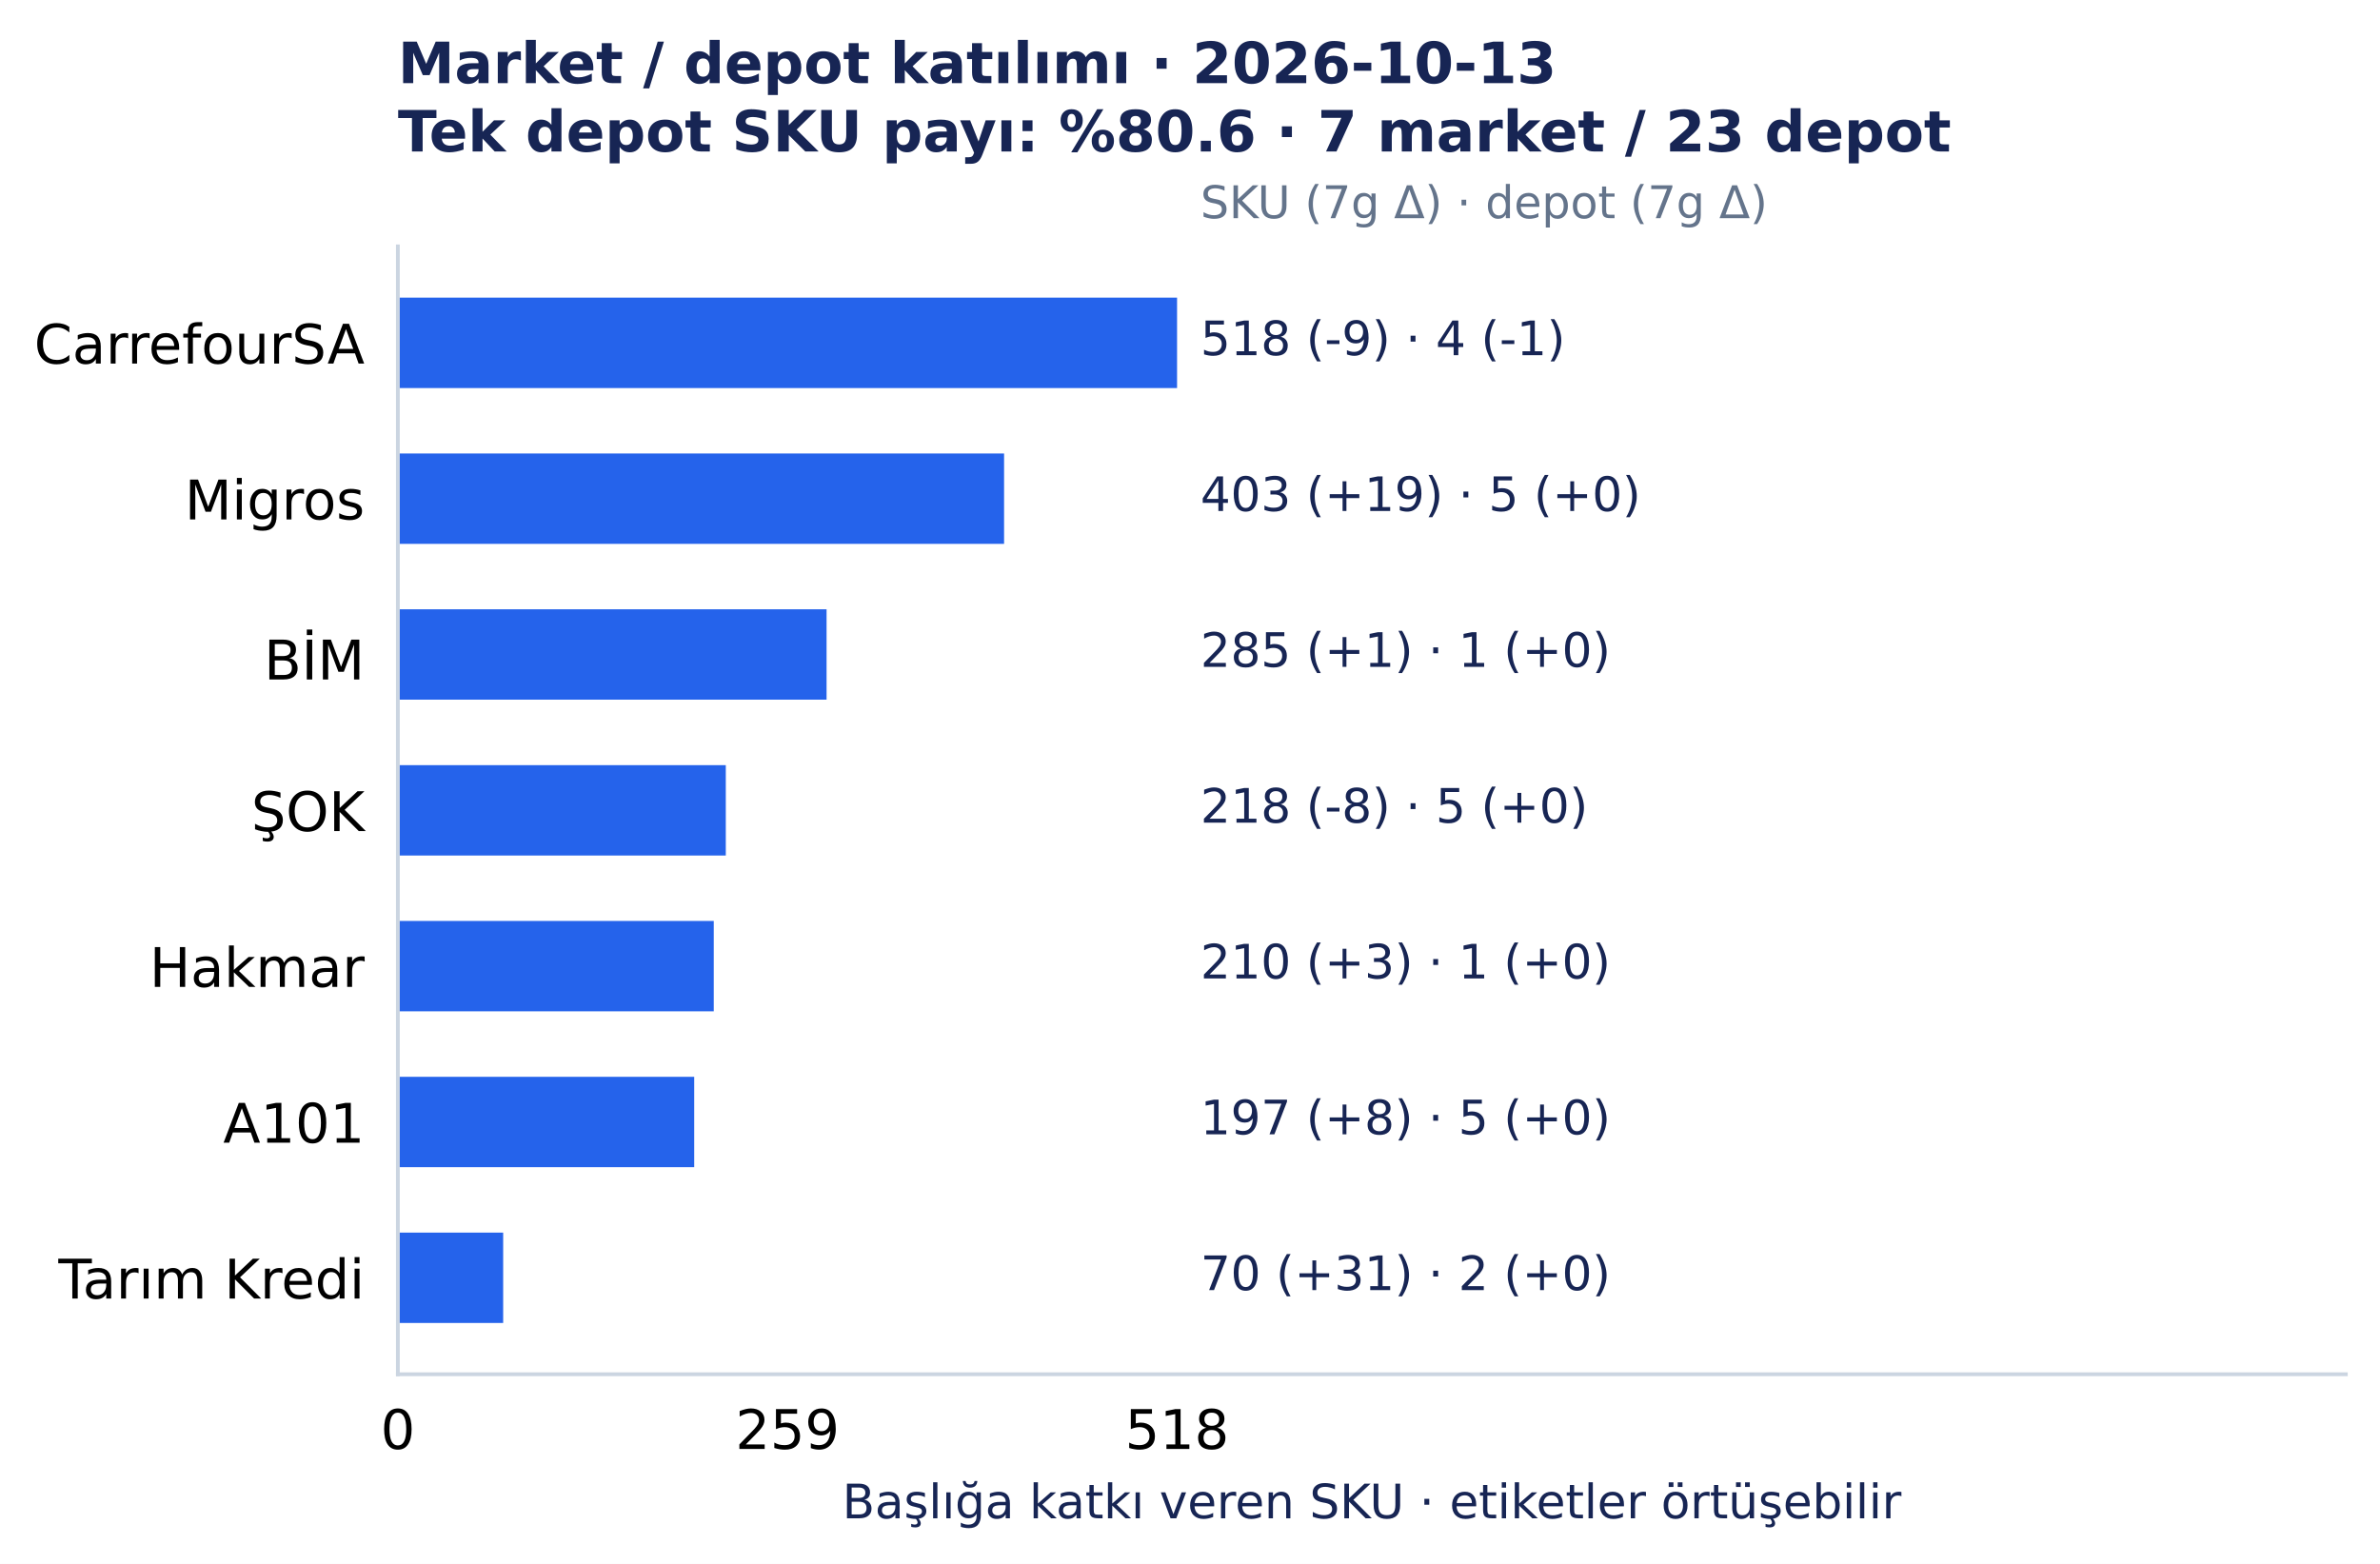
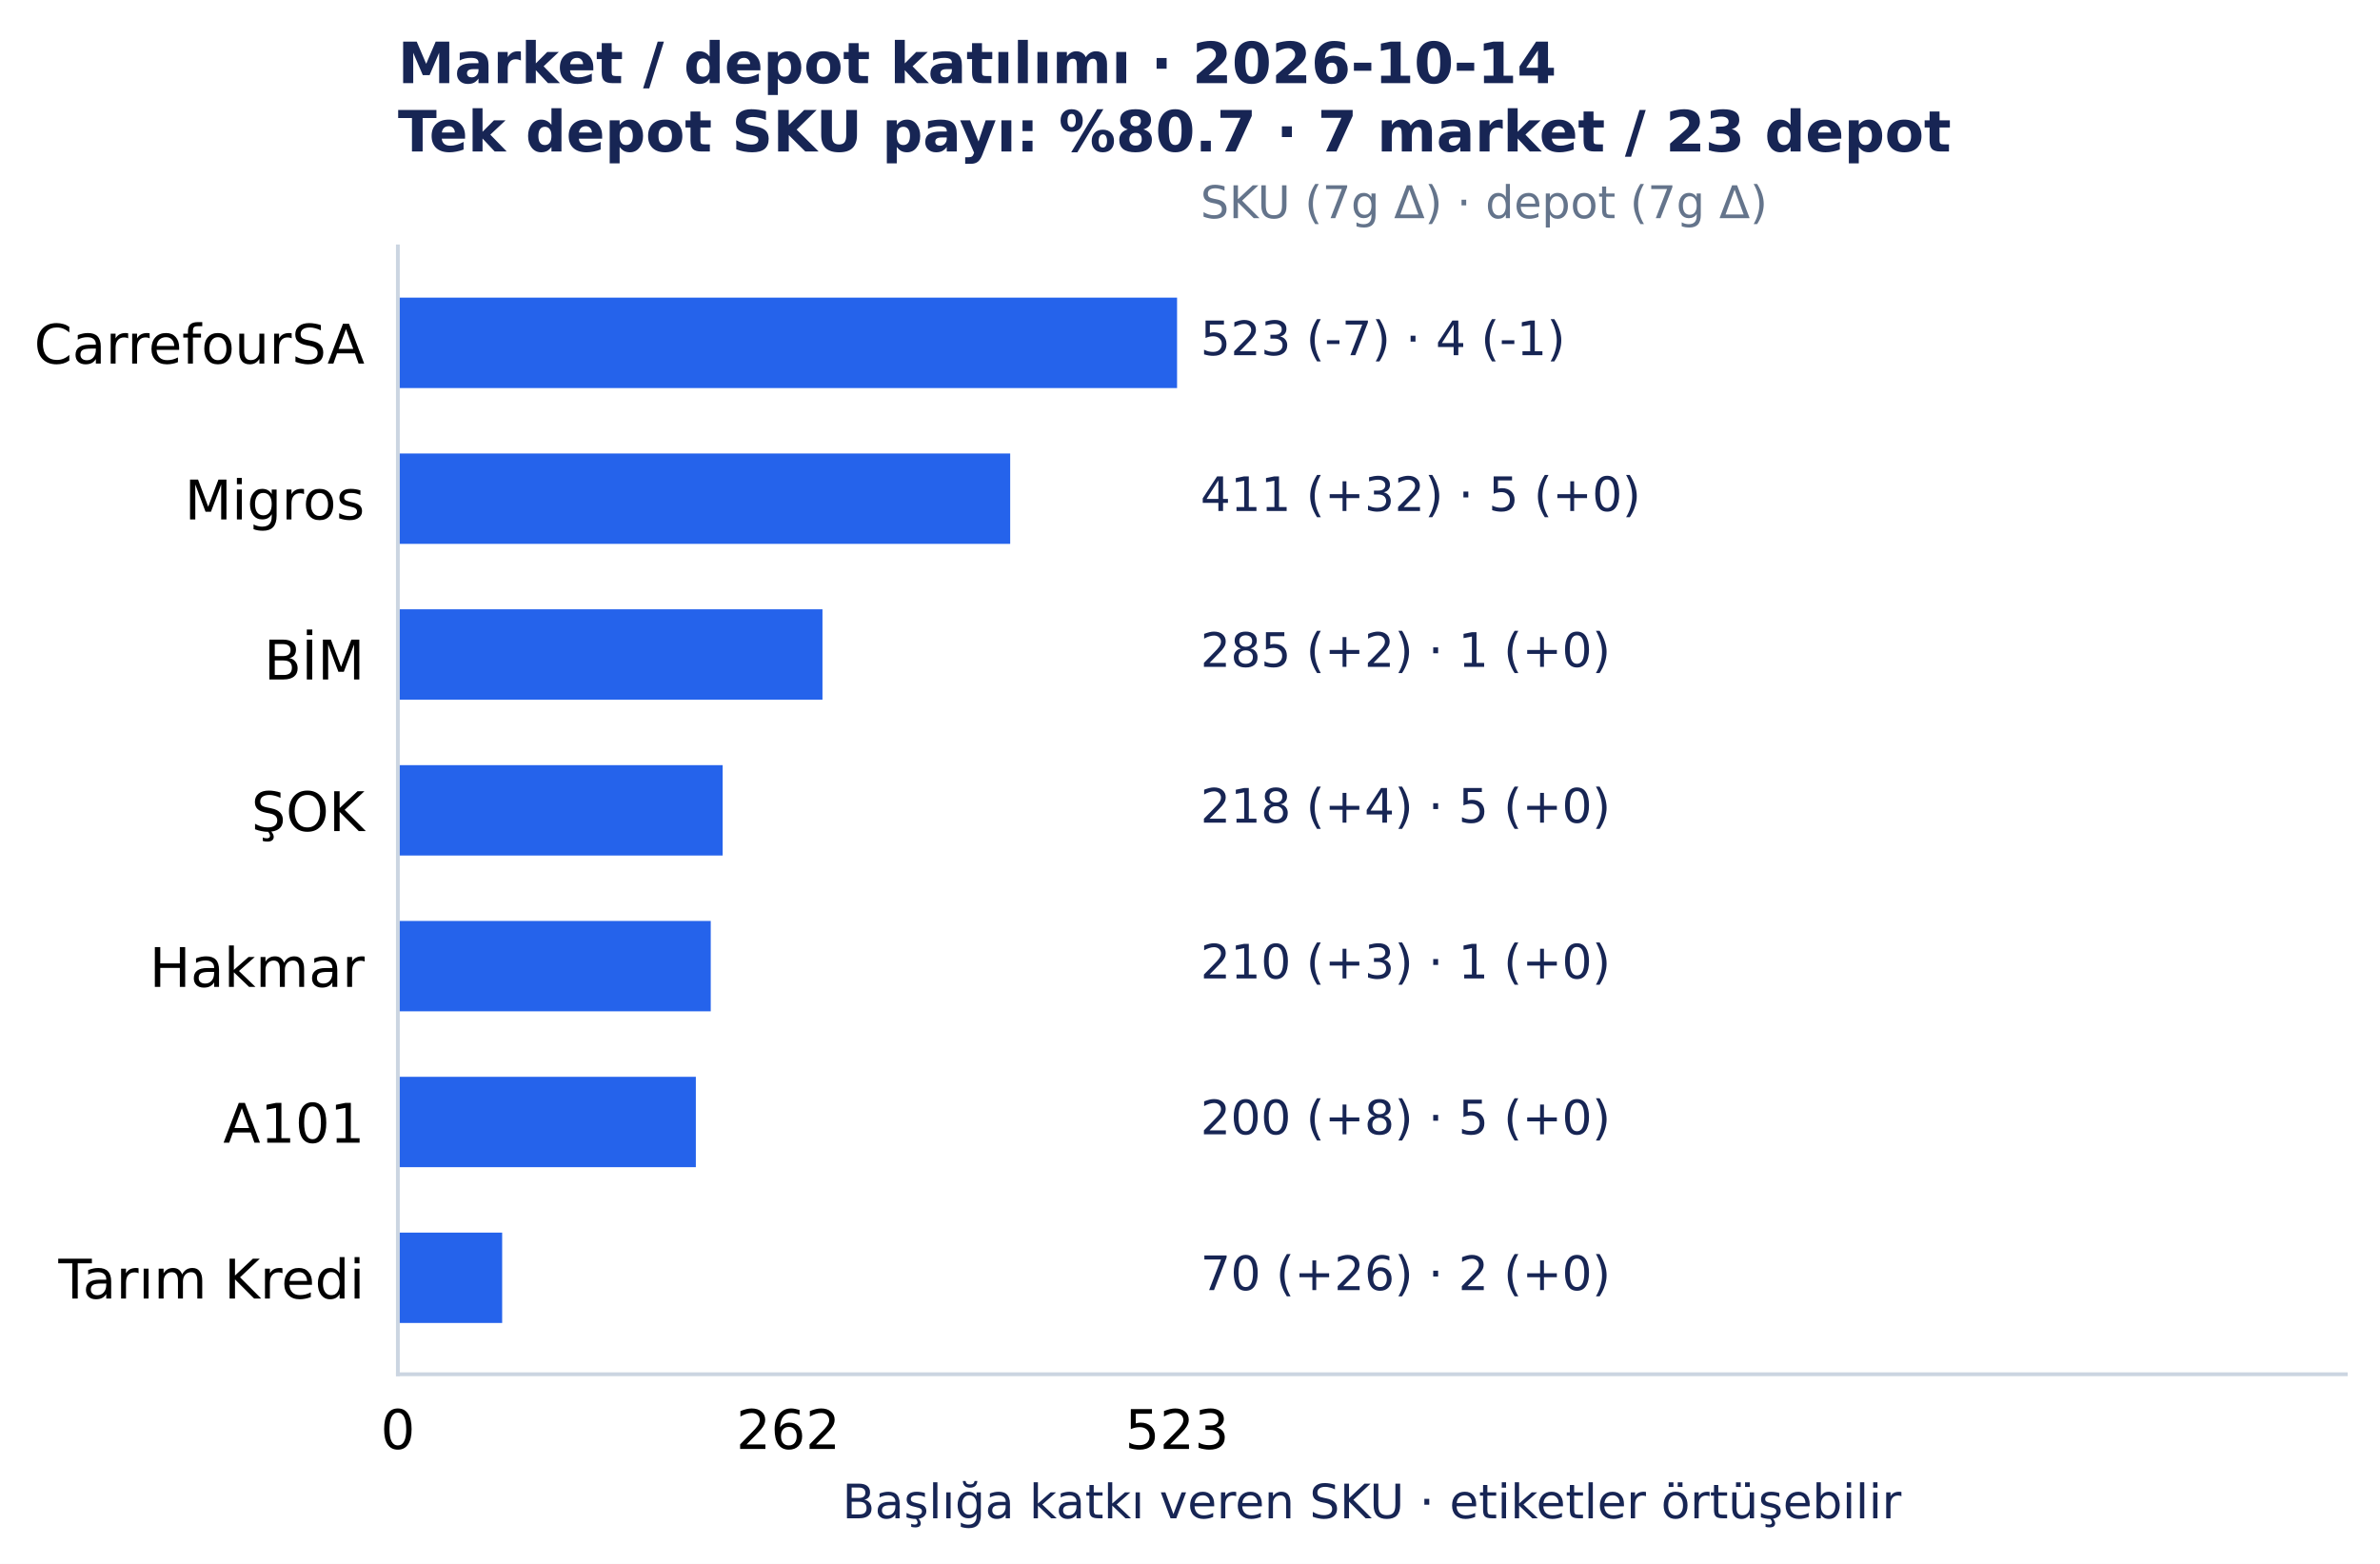
<svg xmlns="http://www.w3.org/2000/svg" width="501.492pt" height="329.548pt" viewBox="0 0 501.492 329.548" version="1.1">
  <defs>
    <style type="text/css">*{stroke-linejoin: round; stroke-linecap: butt}</style>
  </defs>
  <g id="figure_1">
    <g id="patch_1">
      <path d="M 0 329.548 L 501.492 329.548 L 501.492 0 L 0 0 z " style="fill: #ffffff" />
    </g>
    <g id="axes_1">
      <g id="patch_2">
        <path d="M 83.836 289.594 L 494.292 289.594 L 494.292 51.923 L 83.836 51.923 z " style="fill: #ffffff" />
      </g>
      <g id="matplotlib.axis_1">
        <g id="xtick_1">
          <g id="line2d_1" />
          <g id="text_1">
            <text style="font-size: 11.5px; font-family: 'DejaVu Sans', 'Bitstream Vera Sans', 'Computer Modern Sans Serif', 'Lucida Grande', 'Verdana', 'Geneva', 'Lucid', 'Arial', 'Helvetica', 'Avant Garde', sans-serif; text-anchor: middle" x="83.836" y="305.331" transform="rotate(-0 83.83609 305.3312)">0</text>
          </g>
        </g>
        <g id="xtick_2">
          <g id="line2d_2" />
          <g id="text_2">
-             <text style="font-size: 11.5px; font-family: 'DejaVu Sans', 'Bitstream Vera Sans', 'Computer Modern Sans Serif', 'Lucida Grande', 'Verdana', 'Geneva', 'Lucid', 'Arial', 'Helvetica', 'Avant Garde', sans-serif; text-anchor: middle" x="165.927" y="305.331" transform="rotate(-0 165.9273 305.3312)">259</text>
+             <text style="font-size: 11.5px; font-family: 'DejaVu Sans', 'Bitstream Vera Sans', 'Computer Modern Sans Serif', 'Lucida Grande', 'Verdana', 'Geneva', 'Lucid', 'Arial', 'Helvetica', 'Avant Garde', sans-serif; text-anchor: middle" x="166.084" y="305.331" transform="rotate(-0 166.0843 305.3312)">262</text>
          </g>
        </g>
        <g id="xtick_3">
          <g id="line2d_3" />
          <g id="text_3">
-             <text style="font-size: 11.5px; font-family: 'DejaVu Sans', 'Bitstream Vera Sans', 'Computer Modern Sans Serif', 'Lucida Grande', 'Verdana', 'Geneva', 'Lucid', 'Arial', 'Helvetica', 'Avant Garde', sans-serif; text-anchor: middle" x="248.019" y="305.331" transform="rotate(-0 248.0186 305.3312)">518</text>
+             <text style="font-size: 11.5px; font-family: 'DejaVu Sans', 'Bitstream Vera Sans', 'Computer Modern Sans Serif', 'Lucida Grande', 'Verdana', 'Geneva', 'Lucid', 'Arial', 'Helvetica', 'Avant Garde', sans-serif; text-anchor: middle" x="248.019" y="305.331" transform="rotate(-0 248.0186 305.3312)">523</text>
          </g>
        </g>
        <g id="text_4">
          <text style="font-size: 10px; font-family: 'DejaVu Sans', 'Bitstream Vera Sans', 'Computer Modern Sans Serif', 'Lucida Grande', 'Verdana', 'Geneva', 'Lucid', 'Arial', 'Helvetica', 'Avant Garde', sans-serif; text-anchor: middle; fill: #172554" x="289.064" y="319.945" transform="rotate(-0 289.0642 319.9455)">Başlığa katkı veren SKU · etiketler örtüşebilir</text>
        </g>
      </g>
      <g id="matplotlib.axis_2">
        <g id="ytick_1">
          <g id="line2d_4" />
          <g id="text_5">
            <text style="font-size: 11.5px; font-family: 'DejaVu Sans', 'Bitstream Vera Sans', 'Computer Modern Sans Serif', 'Lucida Grande', 'Verdana', 'Geneva', 'Lucid', 'Arial', 'Helvetica', 'Avant Garde', sans-serif; text-anchor: end" x="76.836" y="76.618" transform="rotate(-0 76.83609 76.61754)">CarrefourSA</text>
          </g>
        </g>
        <g id="ytick_2">
          <g id="line2d_5" />
          <g id="text_6">
            <text style="font-size: 11.5px; font-family: 'DejaVu Sans', 'Bitstream Vera Sans', 'Computer Modern Sans Serif', 'Lucida Grande', 'Verdana', 'Geneva', 'Lucid', 'Arial', 'Helvetica', 'Avant Garde', sans-serif; text-anchor: end" x="76.836" y="109.454" transform="rotate(-0 76.83609 109.4541)">Migros</text>
          </g>
        </g>
        <g id="ytick_3">
          <g id="line2d_6" />
          <g id="text_7">
            <text style="font-size: 11.5px; font-family: 'DejaVu Sans', 'Bitstream Vera Sans', 'Computer Modern Sans Serif', 'Lucida Grande', 'Verdana', 'Geneva', 'Lucid', 'Arial', 'Helvetica', 'Avant Garde', sans-serif; text-anchor: end" x="76.836" y="143.177" transform="rotate(-0 76.83609 143.1775)">BİM</text>
          </g>
        </g>
        <g id="ytick_4">
          <g id="line2d_7" />
          <g id="text_8">
            <text style="font-size: 11.5px; font-family: 'DejaVu Sans', 'Bitstream Vera Sans', 'Computer Modern Sans Serif', 'Lucida Grande', 'Verdana', 'Geneva', 'Lucid', 'Arial', 'Helvetica', 'Avant Garde', sans-serif; text-anchor: end" x="76.836" y="175.127" transform="rotate(-0 76.83609 175.1269)">ŞOK</text>
          </g>
        </g>
        <g id="ytick_5">
          <g id="line2d_8" />
          <g id="text_9">
            <text style="font-size: 11.5px; font-family: 'DejaVu Sans', 'Bitstream Vera Sans', 'Computer Modern Sans Serif', 'Lucida Grande', 'Verdana', 'Geneva', 'Lucid', 'Arial', 'Helvetica', 'Avant Garde', sans-serif; text-anchor: end" x="76.836" y="207.964" transform="rotate(-0 76.83609 207.9639)">Hakmar</text>
          </g>
        </g>
        <g id="ytick_6">
          <g id="line2d_9" />
          <g id="text_10">
            <text style="font-size: 11.5px; font-family: 'DejaVu Sans', 'Bitstream Vera Sans', 'Computer Modern Sans Serif', 'Lucida Grande', 'Verdana', 'Geneva', 'Lucid', 'Arial', 'Helvetica', 'Avant Garde', sans-serif; text-anchor: end" x="76.836" y="240.8" transform="rotate(-0 76.83609 240.8001)">A101</text>
          </g>
        </g>
        <g id="ytick_7">
          <g id="line2d_10" />
          <g id="text_11">
            <text style="font-size: 11.5px; font-family: 'DejaVu Sans', 'Bitstream Vera Sans', 'Computer Modern Sans Serif', 'Lucida Grande', 'Verdana', 'Geneva', 'Lucid', 'Arial', 'Helvetica', 'Avant Garde', sans-serif; text-anchor: end" x="76.836" y="273.637" transform="rotate(-0 76.83609 273.6372)">Tarım Kredi</text>
          </g>
        </g>
      </g>
      <g id="patch_3">
        <path d="M 83.836 62.726 L 248.019 62.726 L 248.019 81.771 L 83.836 81.771 z " clip-path="url(#p7150c4acc0)" style="fill: #2563eb" />
      </g>
      <g id="patch_4">
-         <path d="M 83.836 95.562 L 211.569 95.562 L 211.569 114.608 L 83.836 114.608 z " clip-path="url(#p7150c4acc0)" style="fill: #2563eb" />
+         <path d="M 83.836 95.562 L 212.859 95.562 L 212.859 114.608 L 83.836 114.608 z " clip-path="url(#p7150c4acc0)" style="fill: #2563eb" />
      </g>
      <g id="patch_5">
-         <path d="M 83.836 128.399 L 174.168 128.399 L 174.168 147.444 L 83.836 147.444 z " clip-path="url(#p7150c4acc0)" style="fill: #2563eb" />
+         <path d="M 83.836 128.399 L 173.305 128.399 L 173.305 147.444 L 83.836 147.444 z " clip-path="url(#p7150c4acc0)" style="fill: #2563eb" />
      </g>
      <g id="patch_6">
-         <path d="M 83.836 161.236 L 152.932 161.236 L 152.932 180.281 L 83.836 180.281 z " clip-path="url(#p7150c4acc0)" style="fill: #2563eb" />
+         <path d="M 83.836 161.236 L 152.272 161.236 L 152.272 180.281 L 83.836 180.281 z " clip-path="url(#p7150c4acc0)" style="fill: #2563eb" />
      </g>
      <g id="patch_7">
-         <path d="M 83.836 194.072 L 150.397 194.072 L 150.397 213.117 L 83.836 213.117 z " clip-path="url(#p7150c4acc0)" style="fill: #2563eb" />
+         <path d="M 83.836 194.072 L 149.76 194.072 L 149.76 213.117 L 83.836 213.117 z " clip-path="url(#p7150c4acc0)" style="fill: #2563eb" />
      </g>
      <g id="patch_8">
-         <path d="M 83.836 226.909 L 146.276 226.909 L 146.276 245.954 L 83.836 245.954 z " clip-path="url(#p7150c4acc0)" style="fill: #2563eb" />
+         <path d="M 83.836 226.909 L 146.621 226.909 L 146.621 245.954 L 83.836 245.954 z " clip-path="url(#p7150c4acc0)" style="fill: #2563eb" />
      </g>
      <g id="patch_9">
-         <path d="M 83.836 259.745 L 106.023 259.745 L 106.023 278.791 L 83.836 278.791 z " clip-path="url(#p7150c4acc0)" style="fill: #2563eb" />
+         <path d="M 83.836 259.745 L 105.811 259.745 L 105.811 278.791 L 83.836 278.791 z " clip-path="url(#p7150c4acc0)" style="fill: #2563eb" />
      </g>
      <g id="patch_10">
        <path d="M 83.836 289.594 L 83.836 51.923 " style="fill: none; stroke: #cbd5e1; stroke-width: 0.8; stroke-linejoin: miter; stroke-linecap: square" />
      </g>
      <g id="patch_11">
        <path d="M 83.836 289.594 L 494.292 289.594 " style="fill: none; stroke: #cbd5e1; stroke-width: 0.8; stroke-linejoin: miter; stroke-linecap: square" />
      </g>
      <g id="text_12">
-         <text style="font-size: 10px; font-family: 'DejaVu Sans', 'Bitstream Vera Sans', 'Computer Modern Sans Serif', 'Lucida Grande', 'Verdana', 'Geneva', 'Lucid', 'Arial', 'Helvetica', 'Avant Garde', sans-serif; text-anchor: start; fill: #172554" x="252.944" y="74.846" transform="rotate(-0 252.9441 74.84609)">518 (-9)  ·  4 (-1)</text>
+         <text style="font-size: 10px; font-family: 'DejaVu Sans', 'Bitstream Vera Sans', 'Computer Modern Sans Serif', 'Lucida Grande', 'Verdana', 'Geneva', 'Lucid', 'Arial', 'Helvetica', 'Avant Garde', sans-serif; text-anchor: start; fill: #172554" x="252.944" y="74.846" transform="rotate(-0 252.9441 74.84609)">523 (-7)  ·  4 (-1)</text>
      </g>
      <g id="text_13">
-         <text style="font-size: 10px; font-family: 'DejaVu Sans', 'Bitstream Vera Sans', 'Computer Modern Sans Serif', 'Lucida Grande', 'Verdana', 'Geneva', 'Lucid', 'Arial', 'Helvetica', 'Avant Garde', sans-serif; text-anchor: start; fill: #172554" x="252.944" y="107.683" transform="rotate(-0 252.9441 107.6827)">403 (+19)  ·  5 (+0)</text>
+         <text style="font-size: 10px; font-family: 'DejaVu Sans', 'Bitstream Vera Sans', 'Computer Modern Sans Serif', 'Lucida Grande', 'Verdana', 'Geneva', 'Lucid', 'Arial', 'Helvetica', 'Avant Garde', sans-serif; text-anchor: start; fill: #172554" x="252.944" y="107.683" transform="rotate(-0 252.9441 107.6827)">411 (+32)  ·  5 (+0)</text>
      </g>
      <g id="text_14">
-         <text style="font-size: 10px; font-family: 'DejaVu Sans', 'Bitstream Vera Sans', 'Computer Modern Sans Serif', 'Lucida Grande', 'Verdana', 'Geneva', 'Lucid', 'Arial', 'Helvetica', 'Avant Garde', sans-serif; text-anchor: start; fill: #172554" x="252.944" y="140.519" transform="rotate(-0 252.9441 140.5193)">285 (+1)  ·  1 (+0)</text>
+         <text style="font-size: 10px; font-family: 'DejaVu Sans', 'Bitstream Vera Sans', 'Computer Modern Sans Serif', 'Lucida Grande', 'Verdana', 'Geneva', 'Lucid', 'Arial', 'Helvetica', 'Avant Garde', sans-serif; text-anchor: start; fill: #172554" x="252.944" y="140.519" transform="rotate(-0 252.9441 140.5193)">285 (+2)  ·  1 (+0)</text>
      </g>
      <g id="text_15">
-         <text style="font-size: 10px; font-family: 'DejaVu Sans', 'Bitstream Vera Sans', 'Computer Modern Sans Serif', 'Lucida Grande', 'Verdana', 'Geneva', 'Lucid', 'Arial', 'Helvetica', 'Avant Garde', sans-serif; text-anchor: start; fill: #172554" x="252.944" y="173.356" transform="rotate(-0 252.9441 173.3559)">218 (-8)  ·  5 (+0)</text>
+         <text style="font-size: 10px; font-family: 'DejaVu Sans', 'Bitstream Vera Sans', 'Computer Modern Sans Serif', 'Lucida Grande', 'Verdana', 'Geneva', 'Lucid', 'Arial', 'Helvetica', 'Avant Garde', sans-serif; text-anchor: start; fill: #172554" x="252.944" y="173.356" transform="rotate(-0 252.9441 173.3559)">218 (+4)  ·  5 (+0)</text>
      </g>
      <g id="text_16">
        <text style="font-size: 10px; font-family: 'DejaVu Sans', 'Bitstream Vera Sans', 'Computer Modern Sans Serif', 'Lucida Grande', 'Verdana', 'Geneva', 'Lucid', 'Arial', 'Helvetica', 'Avant Garde', sans-serif; text-anchor: start; fill: #172554" x="252.944" y="206.193" transform="rotate(-0 252.9441 206.1925)">210 (+3)  ·  1 (+0)</text>
      </g>
      <g id="text_17">
-         <text style="font-size: 10px; font-family: 'DejaVu Sans', 'Bitstream Vera Sans', 'Computer Modern Sans Serif', 'Lucida Grande', 'Verdana', 'Geneva', 'Lucid', 'Arial', 'Helvetica', 'Avant Garde', sans-serif; text-anchor: start; fill: #172554" x="252.944" y="239.029" transform="rotate(-0 252.9441 239.0291)">197 (+8)  ·  5 (+0)</text>
+         <text style="font-size: 10px; font-family: 'DejaVu Sans', 'Bitstream Vera Sans', 'Computer Modern Sans Serif', 'Lucida Grande', 'Verdana', 'Geneva', 'Lucid', 'Arial', 'Helvetica', 'Avant Garde', sans-serif; text-anchor: start; fill: #172554" x="252.944" y="239.029" transform="rotate(-0 252.9441 239.0291)">200 (+8)  ·  5 (+0)</text>
      </g>
      <g id="text_18">
-         <text style="font-size: 10px; font-family: 'DejaVu Sans', 'Bitstream Vera Sans', 'Computer Modern Sans Serif', 'Lucida Grande', 'Verdana', 'Geneva', 'Lucid', 'Arial', 'Helvetica', 'Avant Garde', sans-serif; text-anchor: start; fill: #172554" x="252.944" y="271.866" transform="rotate(-0 252.9441 271.8657)">70 (+31)  ·  2 (+0)</text>
+         <text style="font-size: 10px; font-family: 'DejaVu Sans', 'Bitstream Vera Sans', 'Computer Modern Sans Serif', 'Lucida Grande', 'Verdana', 'Geneva', 'Lucid', 'Arial', 'Helvetica', 'Avant Garde', sans-serif; text-anchor: start; fill: #172554" x="252.944" y="271.866" transform="rotate(-0 252.9441 271.8657)">70 (+26)  ·  2 (+0)</text>
      </g>
      <g id="text_19">
        <text style="font-size: 9.5px; font-family: 'DejaVu Sans', 'Bitstream Vera Sans', 'Computer Modern Sans Serif', 'Lucida Grande', 'Verdana', 'Geneva', 'Lucid', 'Arial', 'Helvetica', 'Avant Garde', sans-serif; text-anchor: start; fill: #64748b" x="252.944" y="45.979" transform="rotate(-0 252.9441 45.97915)">SKU (7g Δ) · depot (7g Δ)</text>
      </g>
      <g id="text_20">
-         <text style="font-weight: 700; font-size: 12px; font-family: 'DejaVu Sans', 'Bitstream Vera Sans', 'Computer Modern Sans Serif', 'Lucida Grande', 'Verdana', 'Geneva', 'Lucid', 'Arial', 'Helvetica', 'Avant Garde', sans-serif; fill: #172554" transform="translate(83.83609 17.5193)">Market / depot katılımı · 2026-10-13</text>
-         <text style="font-weight: 700; font-size: 12px; font-family: 'DejaVu Sans', 'Bitstream Vera Sans', 'Computer Modern Sans Serif', 'Lucida Grande', 'Verdana', 'Geneva', 'Lucid', 'Arial', 'Helvetica', 'Avant Garde', sans-serif; fill: #172554" transform="translate(83.83609 31.92258)">Tek depot SKU payı: %80.6 · 7 market / 23 depot</text>
+         <text style="font-weight: 700; font-size: 12px; font-family: 'DejaVu Sans', 'Bitstream Vera Sans', 'Computer Modern Sans Serif', 'Lucida Grande', 'Verdana', 'Geneva', 'Lucid', 'Arial', 'Helvetica', 'Avant Garde', sans-serif; fill: #172554" transform="translate(83.83609 17.5193)">Market / depot katılımı · 2026-10-14</text>
+         <text style="font-weight: 700; font-size: 12px; font-family: 'DejaVu Sans', 'Bitstream Vera Sans', 'Computer Modern Sans Serif', 'Lucida Grande', 'Verdana', 'Geneva', 'Lucid', 'Arial', 'Helvetica', 'Avant Garde', sans-serif; fill: #172554" transform="translate(83.83609 31.92258)">Tek depot SKU payı: %80.7 · 7 market / 23 depot</text>
      </g>
    </g>
  </g>
  <defs>
    <clipPath id="p7150c4acc0">
      <rect x="83.836" y="51.923" width="410.456" height="237.671" />
    </clipPath>
  </defs>
</svg>
